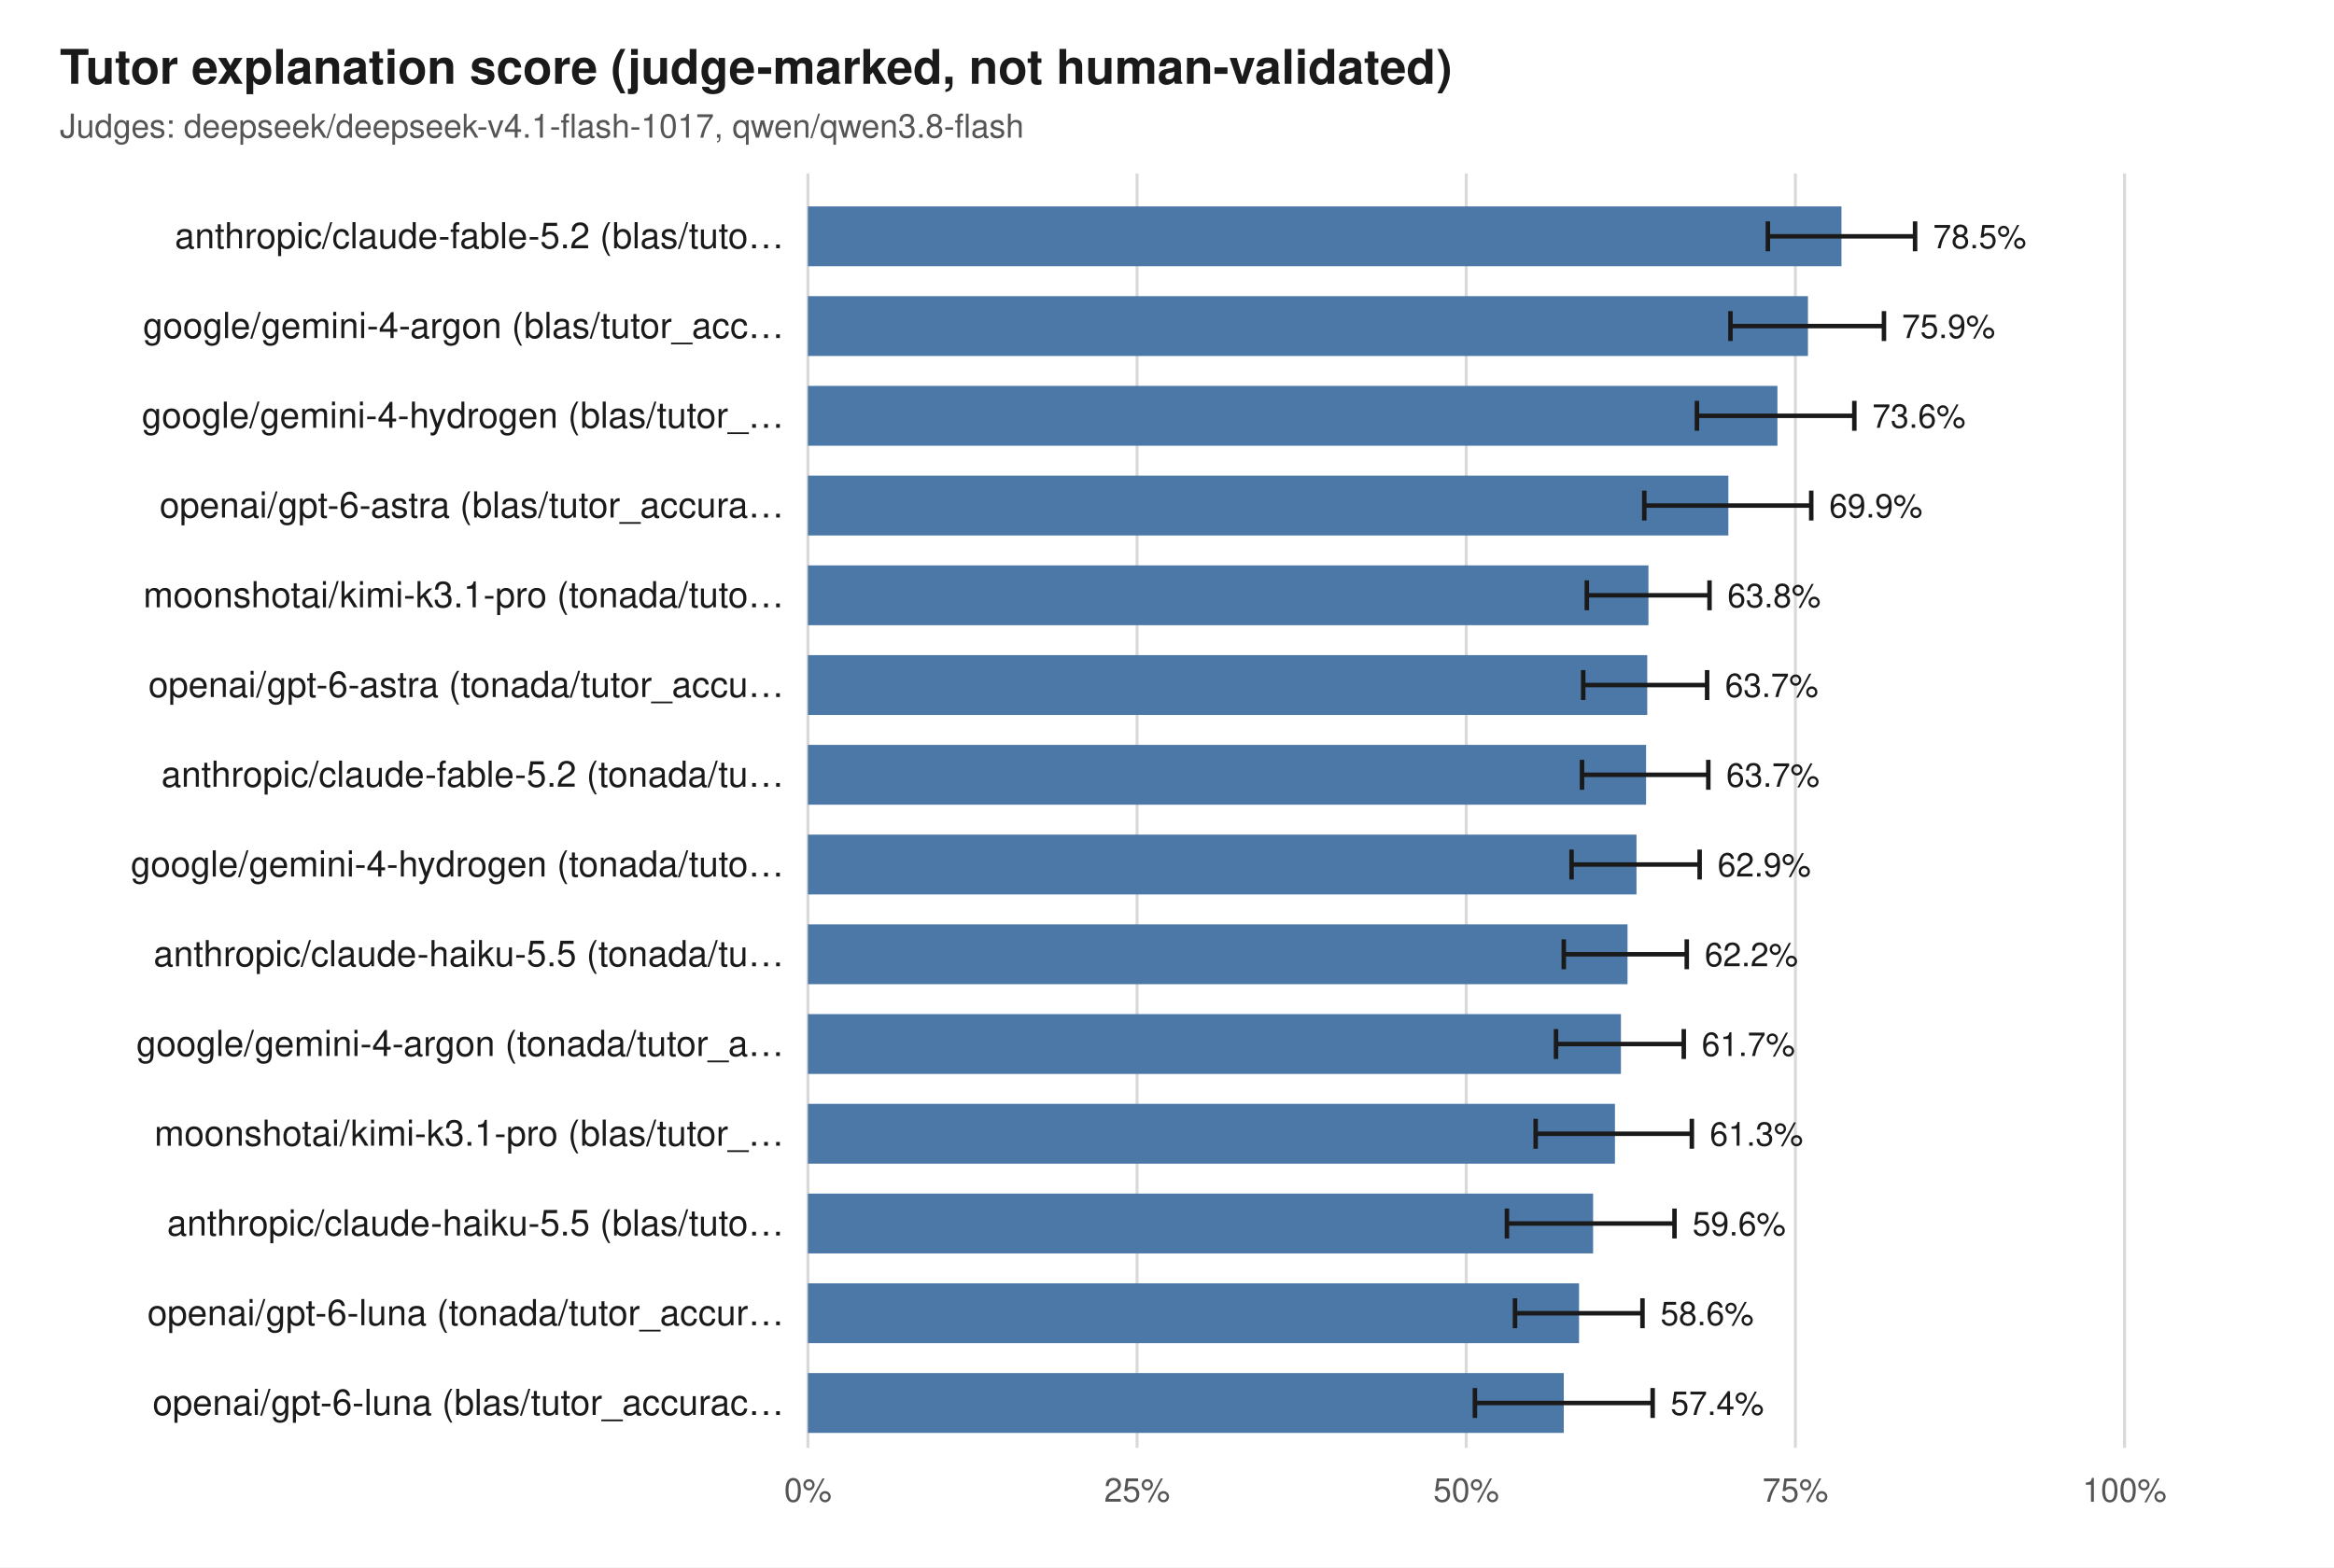
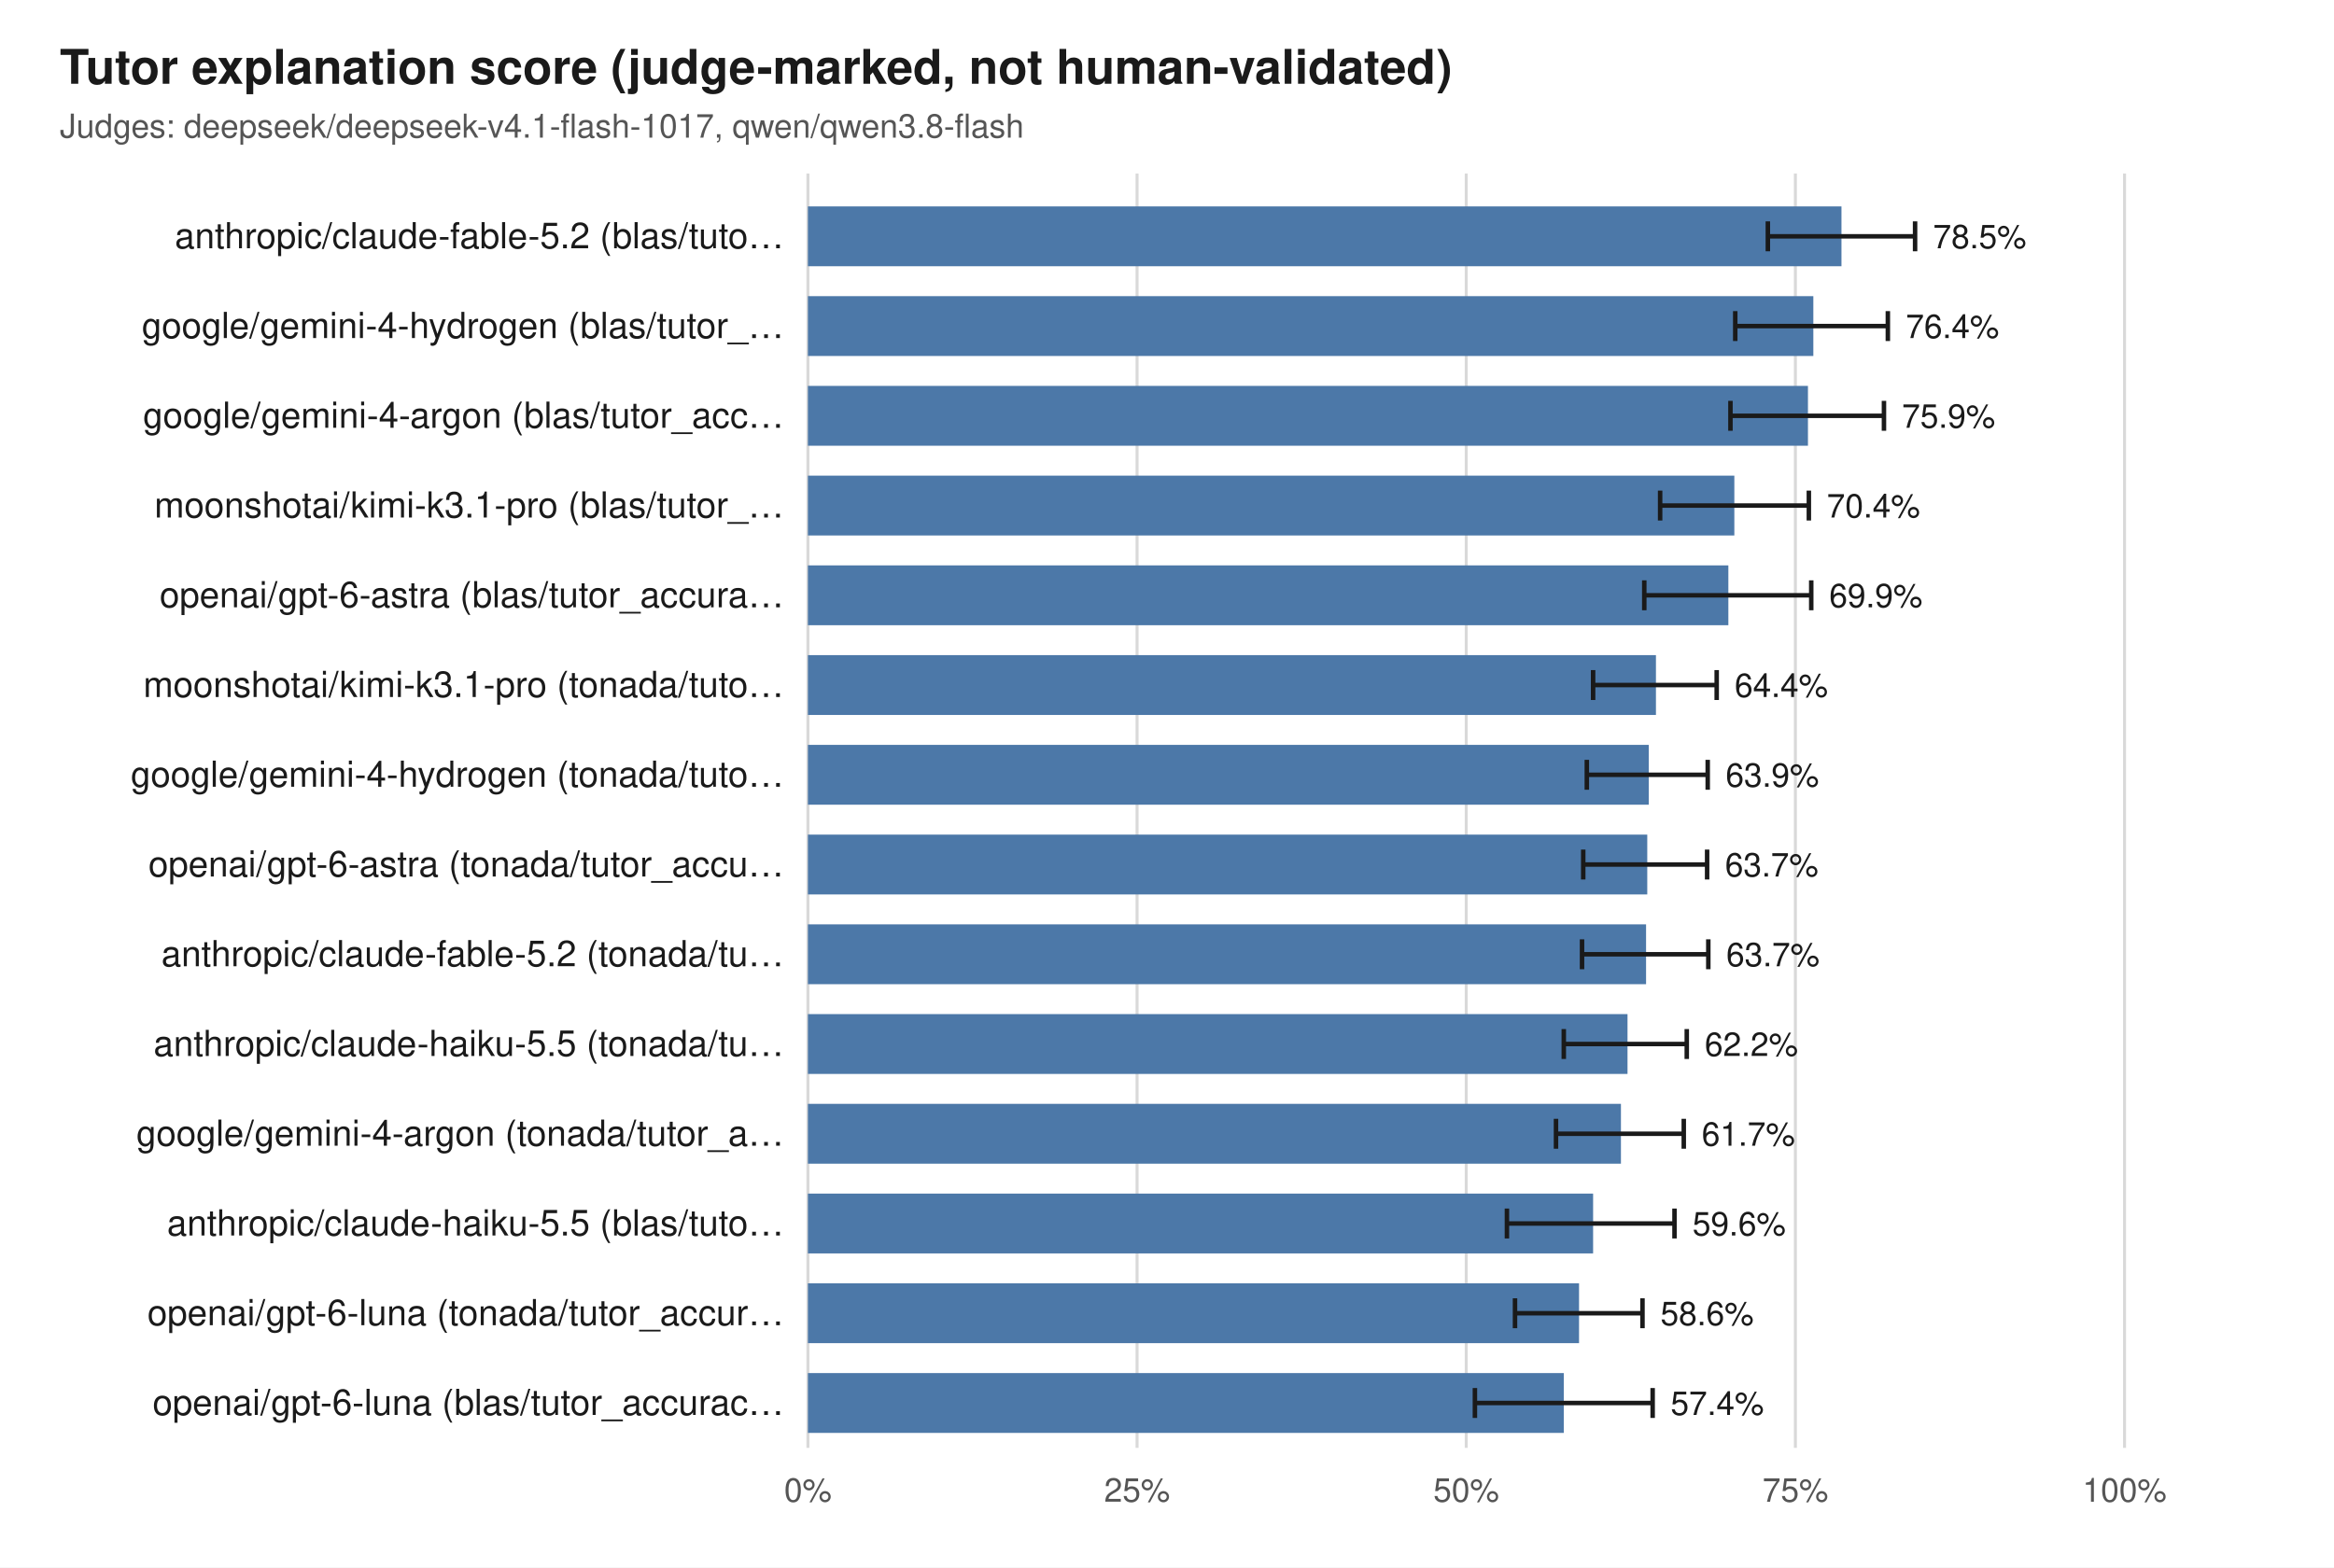
<svg xmlns="http://www.w3.org/2000/svg" width="780" height="524" viewBox="0 0 780 524" role="img">
  <rect x="0" y="0" width="780" height="524" fill="#ffffff" />
  <text x="20.0" y="28.0" font-size="16" text-anchor="start" fill="#1a1a1a" font-weight="bold" font-family="Helvetica, Arial, sans-serif">Tutor explanation score (judge-marked, not human-validated)</text>
  <text x="20.0" y="46.0" font-size="11" text-anchor="start" fill="#555555" font-weight="normal" font-family="Helvetica, Arial, sans-serif">Judges: deepseek/deepseek-v4.1-flash-1017, qwen/qwen3.8-flash</text>
  <line x1="270.0" y1="58" x2="270.0" y2="484" stroke="#d9d9d9" stroke-width="1" />
  <text x="270.0" y="502.0" font-size="11" text-anchor="middle" fill="#555555" font-weight="normal" font-family="Helvetica, Arial, sans-serif">0%</text>
  <line x1="380.0" y1="58" x2="380.0" y2="484" stroke="#d9d9d9" stroke-width="1" />
  <text x="380.0" y="502.0" font-size="11" text-anchor="middle" fill="#555555" font-weight="normal" font-family="Helvetica, Arial, sans-serif">25%</text>
  <line x1="490.0" y1="58" x2="490.0" y2="484" stroke="#d9d9d9" stroke-width="1" />
  <text x="490.0" y="502.0" font-size="11" text-anchor="middle" fill="#555555" font-weight="normal" font-family="Helvetica, Arial, sans-serif">50%</text>
  <line x1="600.0" y1="58" x2="600.0" y2="484" stroke="#d9d9d9" stroke-width="1" />
  <text x="600.0" y="502.0" font-size="11" text-anchor="middle" fill="#555555" font-weight="normal" font-family="Helvetica, Arial, sans-serif">75%</text>
  <line x1="710.0" y1="58" x2="710.0" y2="484" stroke="#d9d9d9" stroke-width="1" />
  <text x="710.0" y="502.0" font-size="11" text-anchor="middle" fill="#555555" font-weight="normal" font-family="Helvetica, Arial, sans-serif">100%</text>
  <text x="262.0" y="83.0" font-size="12" text-anchor="end" fill="#1a1a1a" font-weight="normal" font-family="Helvetica, Arial, sans-serif">anthropic/claude-fable-5.2 (blas/tuto…</text>
  <rect x="270" y="69" width="345.4" height="20" fill="#4c78a8" />
  <line x1="590.8" y1="79.0" x2="640.0" y2="79.0" stroke="#1a1a1a" stroke-width="1.5" />
  <line x1="590.8" y1="74.0" x2="590.8" y2="84.0" stroke="#1a1a1a" stroke-width="1.5" />
  <line x1="640.0" y1="74.0" x2="640.0" y2="84.0" stroke="#1a1a1a" stroke-width="1.5" />
  <text x="646.0" y="83.0" font-size="11" text-anchor="start" fill="#1a1a1a" font-weight="normal" font-family="Helvetica, Arial, sans-serif">78.5%</text>
-   <text x="262.0" y="113.0" font-size="12" text-anchor="end" fill="#1a1a1a" font-weight="normal" font-family="Helvetica, Arial, sans-serif">google/gemini-4-argon (blas/tutor_acc…</text>
-   <rect x="270" y="99" width="334.2" height="20" fill="#4c78a8" />
-   <line x1="578.3" y1="109.0" x2="629.6" y2="109.0" stroke="#1a1a1a" stroke-width="1.5" />
-   <line x1="578.3" y1="104.0" x2="578.3" y2="114.0" stroke="#1a1a1a" stroke-width="1.5" />
-   <line x1="629.6" y1="104.0" x2="629.6" y2="114.0" stroke="#1a1a1a" stroke-width="1.5" />
-   <text x="635.6" y="113.0" font-size="11" text-anchor="start" fill="#1a1a1a" font-weight="normal" font-family="Helvetica, Arial, sans-serif">75.9%</text>
-   <text x="262.0" y="143.0" font-size="12" text-anchor="end" fill="#1a1a1a" font-weight="normal" font-family="Helvetica, Arial, sans-serif">google/gemini-4-hydrogen (blas/tutor_…</text>
-   <rect x="270" y="129" width="324.0" height="20" fill="#4c78a8" />
-   <line x1="567.1" y1="139.0" x2="619.7" y2="139.0" stroke="#1a1a1a" stroke-width="1.5" />
-   <line x1="567.1" y1="134.0" x2="567.1" y2="144.0" stroke="#1a1a1a" stroke-width="1.5" />
-   <line x1="619.7" y1="134.0" x2="619.7" y2="144.0" stroke="#1a1a1a" stroke-width="1.5" />
-   <text x="625.7" y="143.0" font-size="11" text-anchor="start" fill="#1a1a1a" font-weight="normal" font-family="Helvetica, Arial, sans-serif">73.6%</text>
-   <text x="262.0" y="173.0" font-size="12" text-anchor="end" fill="#1a1a1a" font-weight="normal" font-family="Helvetica, Arial, sans-serif">openai/gpt-6-astra (blas/tutor_accura…</text>
-   <rect x="270" y="159" width="307.6" height="20" fill="#4c78a8" />
-   <line x1="549.5" y1="169.0" x2="605.3" y2="169.0" stroke="#1a1a1a" stroke-width="1.5" />
-   <line x1="549.5" y1="164.0" x2="549.5" y2="174.0" stroke="#1a1a1a" stroke-width="1.5" />
-   <line x1="605.3" y1="164.0" x2="605.3" y2="174.0" stroke="#1a1a1a" stroke-width="1.5" />
-   <text x="611.3" y="173.0" font-size="11" text-anchor="start" fill="#1a1a1a" font-weight="normal" font-family="Helvetica, Arial, sans-serif">69.9%</text>
-   <text x="262.0" y="203.0" font-size="12" text-anchor="end" fill="#1a1a1a" font-weight="normal" font-family="Helvetica, Arial, sans-serif">moonshotai/kimi-k3.1-pro (tonada/tuto…</text>
-   <rect x="270" y="189" width="280.9" height="20" fill="#4c78a8" />
-   <line x1="530.3" y1="199.0" x2="571.3" y2="199.0" stroke="#1a1a1a" stroke-width="1.5" />
-   <line x1="530.3" y1="194.0" x2="530.3" y2="204.0" stroke="#1a1a1a" stroke-width="1.5" />
-   <line x1="571.3" y1="194.0" x2="571.3" y2="204.0" stroke="#1a1a1a" stroke-width="1.5" />
-   <text x="577.3" y="203.0" font-size="11" text-anchor="start" fill="#1a1a1a" font-weight="normal" font-family="Helvetica, Arial, sans-serif">63.8%</text>
-   <text x="262.0" y="233.0" font-size="12" text-anchor="end" fill="#1a1a1a" font-weight="normal" font-family="Helvetica, Arial, sans-serif">openai/gpt-6-astra (tonada/tutor_accu…</text>
-   <rect x="270" y="219" width="280.5" height="20" fill="#4c78a8" />
-   <line x1="529.1" y1="229.0" x2="570.5" y2="229.0" stroke="#1a1a1a" stroke-width="1.5" />
-   <line x1="529.1" y1="224.0" x2="529.1" y2="234.0" stroke="#1a1a1a" stroke-width="1.5" />
-   <line x1="570.5" y1="224.0" x2="570.5" y2="234.0" stroke="#1a1a1a" stroke-width="1.5" />
-   <text x="576.5" y="233.0" font-size="11" text-anchor="start" fill="#1a1a1a" font-weight="normal" font-family="Helvetica, Arial, sans-serif">63.7%</text>
-   <text x="262.0" y="263.0" font-size="12" text-anchor="end" fill="#1a1a1a" font-weight="normal" font-family="Helvetica, Arial, sans-serif">anthropic/claude-fable-5.2 (tonada/tu…</text>
-   <rect x="270" y="249" width="280.1" height="20" fill="#4c78a8" />
-   <line x1="528.7" y1="259.0" x2="570.9" y2="259.0" stroke="#1a1a1a" stroke-width="1.5" />
-   <line x1="528.7" y1="254.0" x2="528.7" y2="264.0" stroke="#1a1a1a" stroke-width="1.5" />
-   <line x1="570.9" y1="254.0" x2="570.9" y2="264.0" stroke="#1a1a1a" stroke-width="1.5" />
-   <text x="576.9" y="263.0" font-size="11" text-anchor="start" fill="#1a1a1a" font-weight="normal" font-family="Helvetica, Arial, sans-serif">63.7%</text>
-   <text x="262.0" y="293.0" font-size="12" text-anchor="end" fill="#1a1a1a" font-weight="normal" font-family="Helvetica, Arial, sans-serif">google/gemini-4-hydrogen (tonada/tuto…</text>
-   <rect x="270" y="279" width="276.9" height="20" fill="#4c78a8" />
-   <line x1="525.2" y1="289.0" x2="568.0" y2="289.0" stroke="#1a1a1a" stroke-width="1.5" />
-   <line x1="525.2" y1="284.0" x2="525.2" y2="294.0" stroke="#1a1a1a" stroke-width="1.5" />
-   <line x1="568.0" y1="284.0" x2="568.0" y2="294.0" stroke="#1a1a1a" stroke-width="1.5" />
-   <text x="574.0" y="293.0" font-size="11" text-anchor="start" fill="#1a1a1a" font-weight="normal" font-family="Helvetica, Arial, sans-serif">62.9%</text>
-   <text x="262.0" y="323.0" font-size="12" text-anchor="end" fill="#1a1a1a" font-weight="normal" font-family="Helvetica, Arial, sans-serif">anthropic/claude-haiku-5.5 (tonada/tu…</text>
-   <rect x="270" y="309" width="273.9" height="20" fill="#4c78a8" />
-   <line x1="522.6" y1="319.0" x2="563.7" y2="319.0" stroke="#1a1a1a" stroke-width="1.5" />
-   <line x1="522.6" y1="314.0" x2="522.6" y2="324.0" stroke="#1a1a1a" stroke-width="1.5" />
-   <line x1="563.7" y1="314.0" x2="563.7" y2="324.0" stroke="#1a1a1a" stroke-width="1.5" />
-   <text x="569.7" y="323.0" font-size="11" text-anchor="start" fill="#1a1a1a" font-weight="normal" font-family="Helvetica, Arial, sans-serif">62.2%</text>
-   <text x="262.0" y="353.0" font-size="12" text-anchor="end" fill="#1a1a1a" font-weight="normal" font-family="Helvetica, Arial, sans-serif">google/gemini-4-argon (tonada/tutor_a…</text>
-   <rect x="270" y="339" width="271.7" height="20" fill="#4c78a8" />
-   <line x1="520.0" y1="349.0" x2="562.7" y2="349.0" stroke="#1a1a1a" stroke-width="1.5" />
-   <line x1="520.0" y1="344.0" x2="520.0" y2="354.0" stroke="#1a1a1a" stroke-width="1.5" />
-   <line x1="562.7" y1="344.0" x2="562.7" y2="354.0" stroke="#1a1a1a" stroke-width="1.5" />
-   <text x="568.7" y="353.0" font-size="11" text-anchor="start" fill="#1a1a1a" font-weight="normal" font-family="Helvetica, Arial, sans-serif">61.7%</text>
-   <text x="262.0" y="383.0" font-size="12" text-anchor="end" fill="#1a1a1a" font-weight="normal" font-family="Helvetica, Arial, sans-serif">moonshotai/kimi-k3.1-pro (blas/tutor_…</text>
-   <rect x="270" y="369" width="269.7" height="20" fill="#4c78a8" />
-   <line x1="513.2" y1="379.0" x2="565.4" y2="379.0" stroke="#1a1a1a" stroke-width="1.5" />
-   <line x1="513.2" y1="374.0" x2="513.2" y2="384.0" stroke="#1a1a1a" stroke-width="1.5" />
-   <line x1="565.4" y1="374.0" x2="565.4" y2="384.0" stroke="#1a1a1a" stroke-width="1.5" />
-   <text x="571.4" y="383.0" font-size="11" text-anchor="start" fill="#1a1a1a" font-weight="normal" font-family="Helvetica, Arial, sans-serif">61.3%</text>
+   <text x="262.0" y="113.0" font-size="12" text-anchor="end" fill="#1a1a1a" font-weight="normal" font-family="Helvetica, Arial, sans-serif">google/gemini-4-hydrogen (blas/tutor_…</text>
+   <rect x="270" y="99" width="336.0" height="20" fill="#4c78a8" />
+   <line x1="579.9" y1="109.0" x2="630.9" y2="109.0" stroke="#1a1a1a" stroke-width="1.5" />
+   <line x1="579.9" y1="104.0" x2="579.9" y2="114.0" stroke="#1a1a1a" stroke-width="1.5" />
+   <line x1="630.9" y1="104.0" x2="630.9" y2="114.0" stroke="#1a1a1a" stroke-width="1.5" />
+   <text x="636.9" y="113.0" font-size="11" text-anchor="start" fill="#1a1a1a" font-weight="normal" font-family="Helvetica, Arial, sans-serif">76.4%</text>
+   <text x="262.0" y="143.0" font-size="12" text-anchor="end" fill="#1a1a1a" font-weight="normal" font-family="Helvetica, Arial, sans-serif">google/gemini-4-argon (blas/tutor_acc…</text>
+   <rect x="270" y="129" width="334.2" height="20" fill="#4c78a8" />
+   <line x1="578.3" y1="139.0" x2="629.6" y2="139.0" stroke="#1a1a1a" stroke-width="1.5" />
+   <line x1="578.3" y1="134.0" x2="578.3" y2="144.0" stroke="#1a1a1a" stroke-width="1.5" />
+   <line x1="629.6" y1="134.0" x2="629.6" y2="144.0" stroke="#1a1a1a" stroke-width="1.5" />
+   <text x="635.6" y="143.0" font-size="11" text-anchor="start" fill="#1a1a1a" font-weight="normal" font-family="Helvetica, Arial, sans-serif">75.9%</text>
+   <text x="262.0" y="173.0" font-size="12" text-anchor="end" fill="#1a1a1a" font-weight="normal" font-family="Helvetica, Arial, sans-serif">moonshotai/kimi-k3.1-pro (blas/tutor_…</text>
+   <rect x="270" y="159" width="309.6" height="20" fill="#4c78a8" />
+   <line x1="554.8" y1="169.0" x2="604.5" y2="169.0" stroke="#1a1a1a" stroke-width="1.5" />
+   <line x1="554.8" y1="164.0" x2="554.8" y2="174.0" stroke="#1a1a1a" stroke-width="1.5" />
+   <line x1="604.5" y1="164.0" x2="604.5" y2="174.0" stroke="#1a1a1a" stroke-width="1.5" />
+   <text x="610.5" y="173.0" font-size="11" text-anchor="start" fill="#1a1a1a" font-weight="normal" font-family="Helvetica, Arial, sans-serif">70.4%</text>
+   <text x="262.0" y="203.0" font-size="12" text-anchor="end" fill="#1a1a1a" font-weight="normal" font-family="Helvetica, Arial, sans-serif">openai/gpt-6-astra (blas/tutor_accura…</text>
+   <rect x="270" y="189" width="307.6" height="20" fill="#4c78a8" />
+   <line x1="549.5" y1="199.0" x2="605.3" y2="199.0" stroke="#1a1a1a" stroke-width="1.5" />
+   <line x1="549.5" y1="194.0" x2="549.5" y2="204.0" stroke="#1a1a1a" stroke-width="1.5" />
+   <line x1="605.3" y1="194.0" x2="605.3" y2="204.0" stroke="#1a1a1a" stroke-width="1.5" />
+   <text x="611.3" y="203.0" font-size="11" text-anchor="start" fill="#1a1a1a" font-weight="normal" font-family="Helvetica, Arial, sans-serif">69.9%</text>
+   <text x="262.0" y="233.0" font-size="12" text-anchor="end" fill="#1a1a1a" font-weight="normal" font-family="Helvetica, Arial, sans-serif">moonshotai/kimi-k3.1-pro (tonada/tuto…</text>
+   <rect x="270" y="219" width="283.4" height="20" fill="#4c78a8" />
+   <line x1="532.4" y1="229.0" x2="573.7" y2="229.0" stroke="#1a1a1a" stroke-width="1.5" />
+   <line x1="532.4" y1="224.0" x2="532.4" y2="234.0" stroke="#1a1a1a" stroke-width="1.5" />
+   <line x1="573.7" y1="224.0" x2="573.7" y2="234.0" stroke="#1a1a1a" stroke-width="1.5" />
+   <text x="579.7" y="233.0" font-size="11" text-anchor="start" fill="#1a1a1a" font-weight="normal" font-family="Helvetica, Arial, sans-serif">64.4%</text>
+   <text x="262.0" y="263.0" font-size="12" text-anchor="end" fill="#1a1a1a" font-weight="normal" font-family="Helvetica, Arial, sans-serif">google/gemini-4-hydrogen (tonada/tuto…</text>
+   <rect x="270" y="249" width="281.0" height="20" fill="#4c78a8" />
+   <line x1="530.3" y1="259.0" x2="570.7" y2="259.0" stroke="#1a1a1a" stroke-width="1.5" />
+   <line x1="530.3" y1="254.0" x2="530.3" y2="264.0" stroke="#1a1a1a" stroke-width="1.5" />
+   <line x1="570.7" y1="254.0" x2="570.7" y2="264.0" stroke="#1a1a1a" stroke-width="1.5" />
+   <text x="576.7" y="263.0" font-size="11" text-anchor="start" fill="#1a1a1a" font-weight="normal" font-family="Helvetica, Arial, sans-serif">63.9%</text>
+   <text x="262.0" y="293.0" font-size="12" text-anchor="end" fill="#1a1a1a" font-weight="normal" font-family="Helvetica, Arial, sans-serif">openai/gpt-6-astra (tonada/tutor_accu…</text>
+   <rect x="270" y="279" width="280.5" height="20" fill="#4c78a8" />
+   <line x1="529.1" y1="289.0" x2="570.5" y2="289.0" stroke="#1a1a1a" stroke-width="1.5" />
+   <line x1="529.1" y1="284.0" x2="529.1" y2="294.0" stroke="#1a1a1a" stroke-width="1.5" />
+   <line x1="570.5" y1="284.0" x2="570.5" y2="294.0" stroke="#1a1a1a" stroke-width="1.5" />
+   <text x="576.5" y="293.0" font-size="11" text-anchor="start" fill="#1a1a1a" font-weight="normal" font-family="Helvetica, Arial, sans-serif">63.7%</text>
+   <text x="262.0" y="323.0" font-size="12" text-anchor="end" fill="#1a1a1a" font-weight="normal" font-family="Helvetica, Arial, sans-serif">anthropic/claude-fable-5.2 (tonada/tu…</text>
+   <rect x="270" y="309" width="280.1" height="20" fill="#4c78a8" />
+   <line x1="528.7" y1="319.0" x2="570.9" y2="319.0" stroke="#1a1a1a" stroke-width="1.5" />
+   <line x1="528.7" y1="314.0" x2="528.7" y2="324.0" stroke="#1a1a1a" stroke-width="1.5" />
+   <line x1="570.9" y1="314.0" x2="570.9" y2="324.0" stroke="#1a1a1a" stroke-width="1.5" />
+   <text x="576.9" y="323.0" font-size="11" text-anchor="start" fill="#1a1a1a" font-weight="normal" font-family="Helvetica, Arial, sans-serif">63.7%</text>
+   <text x="262.0" y="353.0" font-size="12" text-anchor="end" fill="#1a1a1a" font-weight="normal" font-family="Helvetica, Arial, sans-serif">anthropic/claude-haiku-5.5 (tonada/tu…</text>
+   <rect x="270" y="339" width="273.9" height="20" fill="#4c78a8" />
+   <line x1="522.6" y1="349.0" x2="563.7" y2="349.0" stroke="#1a1a1a" stroke-width="1.5" />
+   <line x1="522.6" y1="344.0" x2="522.6" y2="354.0" stroke="#1a1a1a" stroke-width="1.5" />
+   <line x1="563.7" y1="344.0" x2="563.7" y2="354.0" stroke="#1a1a1a" stroke-width="1.5" />
+   <text x="569.7" y="353.0" font-size="11" text-anchor="start" fill="#1a1a1a" font-weight="normal" font-family="Helvetica, Arial, sans-serif">62.2%</text>
+   <text x="262.0" y="383.0" font-size="12" text-anchor="end" fill="#1a1a1a" font-weight="normal" font-family="Helvetica, Arial, sans-serif">google/gemini-4-argon (tonada/tutor_a…</text>
+   <rect x="270" y="369" width="271.7" height="20" fill="#4c78a8" />
+   <line x1="520.0" y1="379.0" x2="562.7" y2="379.0" stroke="#1a1a1a" stroke-width="1.5" />
+   <line x1="520.0" y1="374.0" x2="520.0" y2="384.0" stroke="#1a1a1a" stroke-width="1.5" />
+   <line x1="562.7" y1="374.0" x2="562.7" y2="384.0" stroke="#1a1a1a" stroke-width="1.5" />
+   <text x="568.7" y="383.0" font-size="11" text-anchor="start" fill="#1a1a1a" font-weight="normal" font-family="Helvetica, Arial, sans-serif">61.7%</text>
  <text x="262.0" y="413.0" font-size="12" text-anchor="end" fill="#1a1a1a" font-weight="normal" font-family="Helvetica, Arial, sans-serif">anthropic/claude-haiku-5.5 (blas/tuto…</text>
  <rect x="270" y="399" width="262.4" height="20" fill="#4c78a8" />
  <line x1="503.6" y1="409.0" x2="559.6" y2="409.0" stroke="#1a1a1a" stroke-width="1.5" />
  <line x1="503.6" y1="404.0" x2="503.6" y2="414.0" stroke="#1a1a1a" stroke-width="1.5" />
  <line x1="559.6" y1="404.0" x2="559.6" y2="414.0" stroke="#1a1a1a" stroke-width="1.5" />
  <text x="565.6" y="413.0" font-size="11" text-anchor="start" fill="#1a1a1a" font-weight="normal" font-family="Helvetica, Arial, sans-serif">59.6%</text>
  <text x="262.0" y="443.0" font-size="12" text-anchor="end" fill="#1a1a1a" font-weight="normal" font-family="Helvetica, Arial, sans-serif">openai/gpt-6-luna (tonada/tutor_accur…</text>
  <rect x="270" y="429" width="257.7" height="20" fill="#4c78a8" />
  <line x1="506.3" y1="439.0" x2="548.9" y2="439.0" stroke="#1a1a1a" stroke-width="1.5" />
  <line x1="506.3" y1="434.0" x2="506.3" y2="444.0" stroke="#1a1a1a" stroke-width="1.5" />
  <line x1="548.9" y1="434.0" x2="548.9" y2="444.0" stroke="#1a1a1a" stroke-width="1.5" />
  <text x="554.9" y="443.0" font-size="11" text-anchor="start" fill="#1a1a1a" font-weight="normal" font-family="Helvetica, Arial, sans-serif">58.6%</text>
  <text x="262.0" y="473.0" font-size="12" text-anchor="end" fill="#1a1a1a" font-weight="normal" font-family="Helvetica, Arial, sans-serif">openai/gpt-6-luna (blas/tutor_accurac…</text>
  <rect x="270" y="459" width="252.6" height="20" fill="#4c78a8" />
  <line x1="492.9" y1="469.0" x2="552.3" y2="469.0" stroke="#1a1a1a" stroke-width="1.5" />
  <line x1="492.9" y1="464.0" x2="492.9" y2="474.0" stroke="#1a1a1a" stroke-width="1.5" />
  <line x1="552.3" y1="464.0" x2="552.3" y2="474.0" stroke="#1a1a1a" stroke-width="1.5" />
  <text x="558.3" y="473.0" font-size="11" text-anchor="start" fill="#1a1a1a" font-weight="normal" font-family="Helvetica, Arial, sans-serif">57.4%</text>
</svg>
